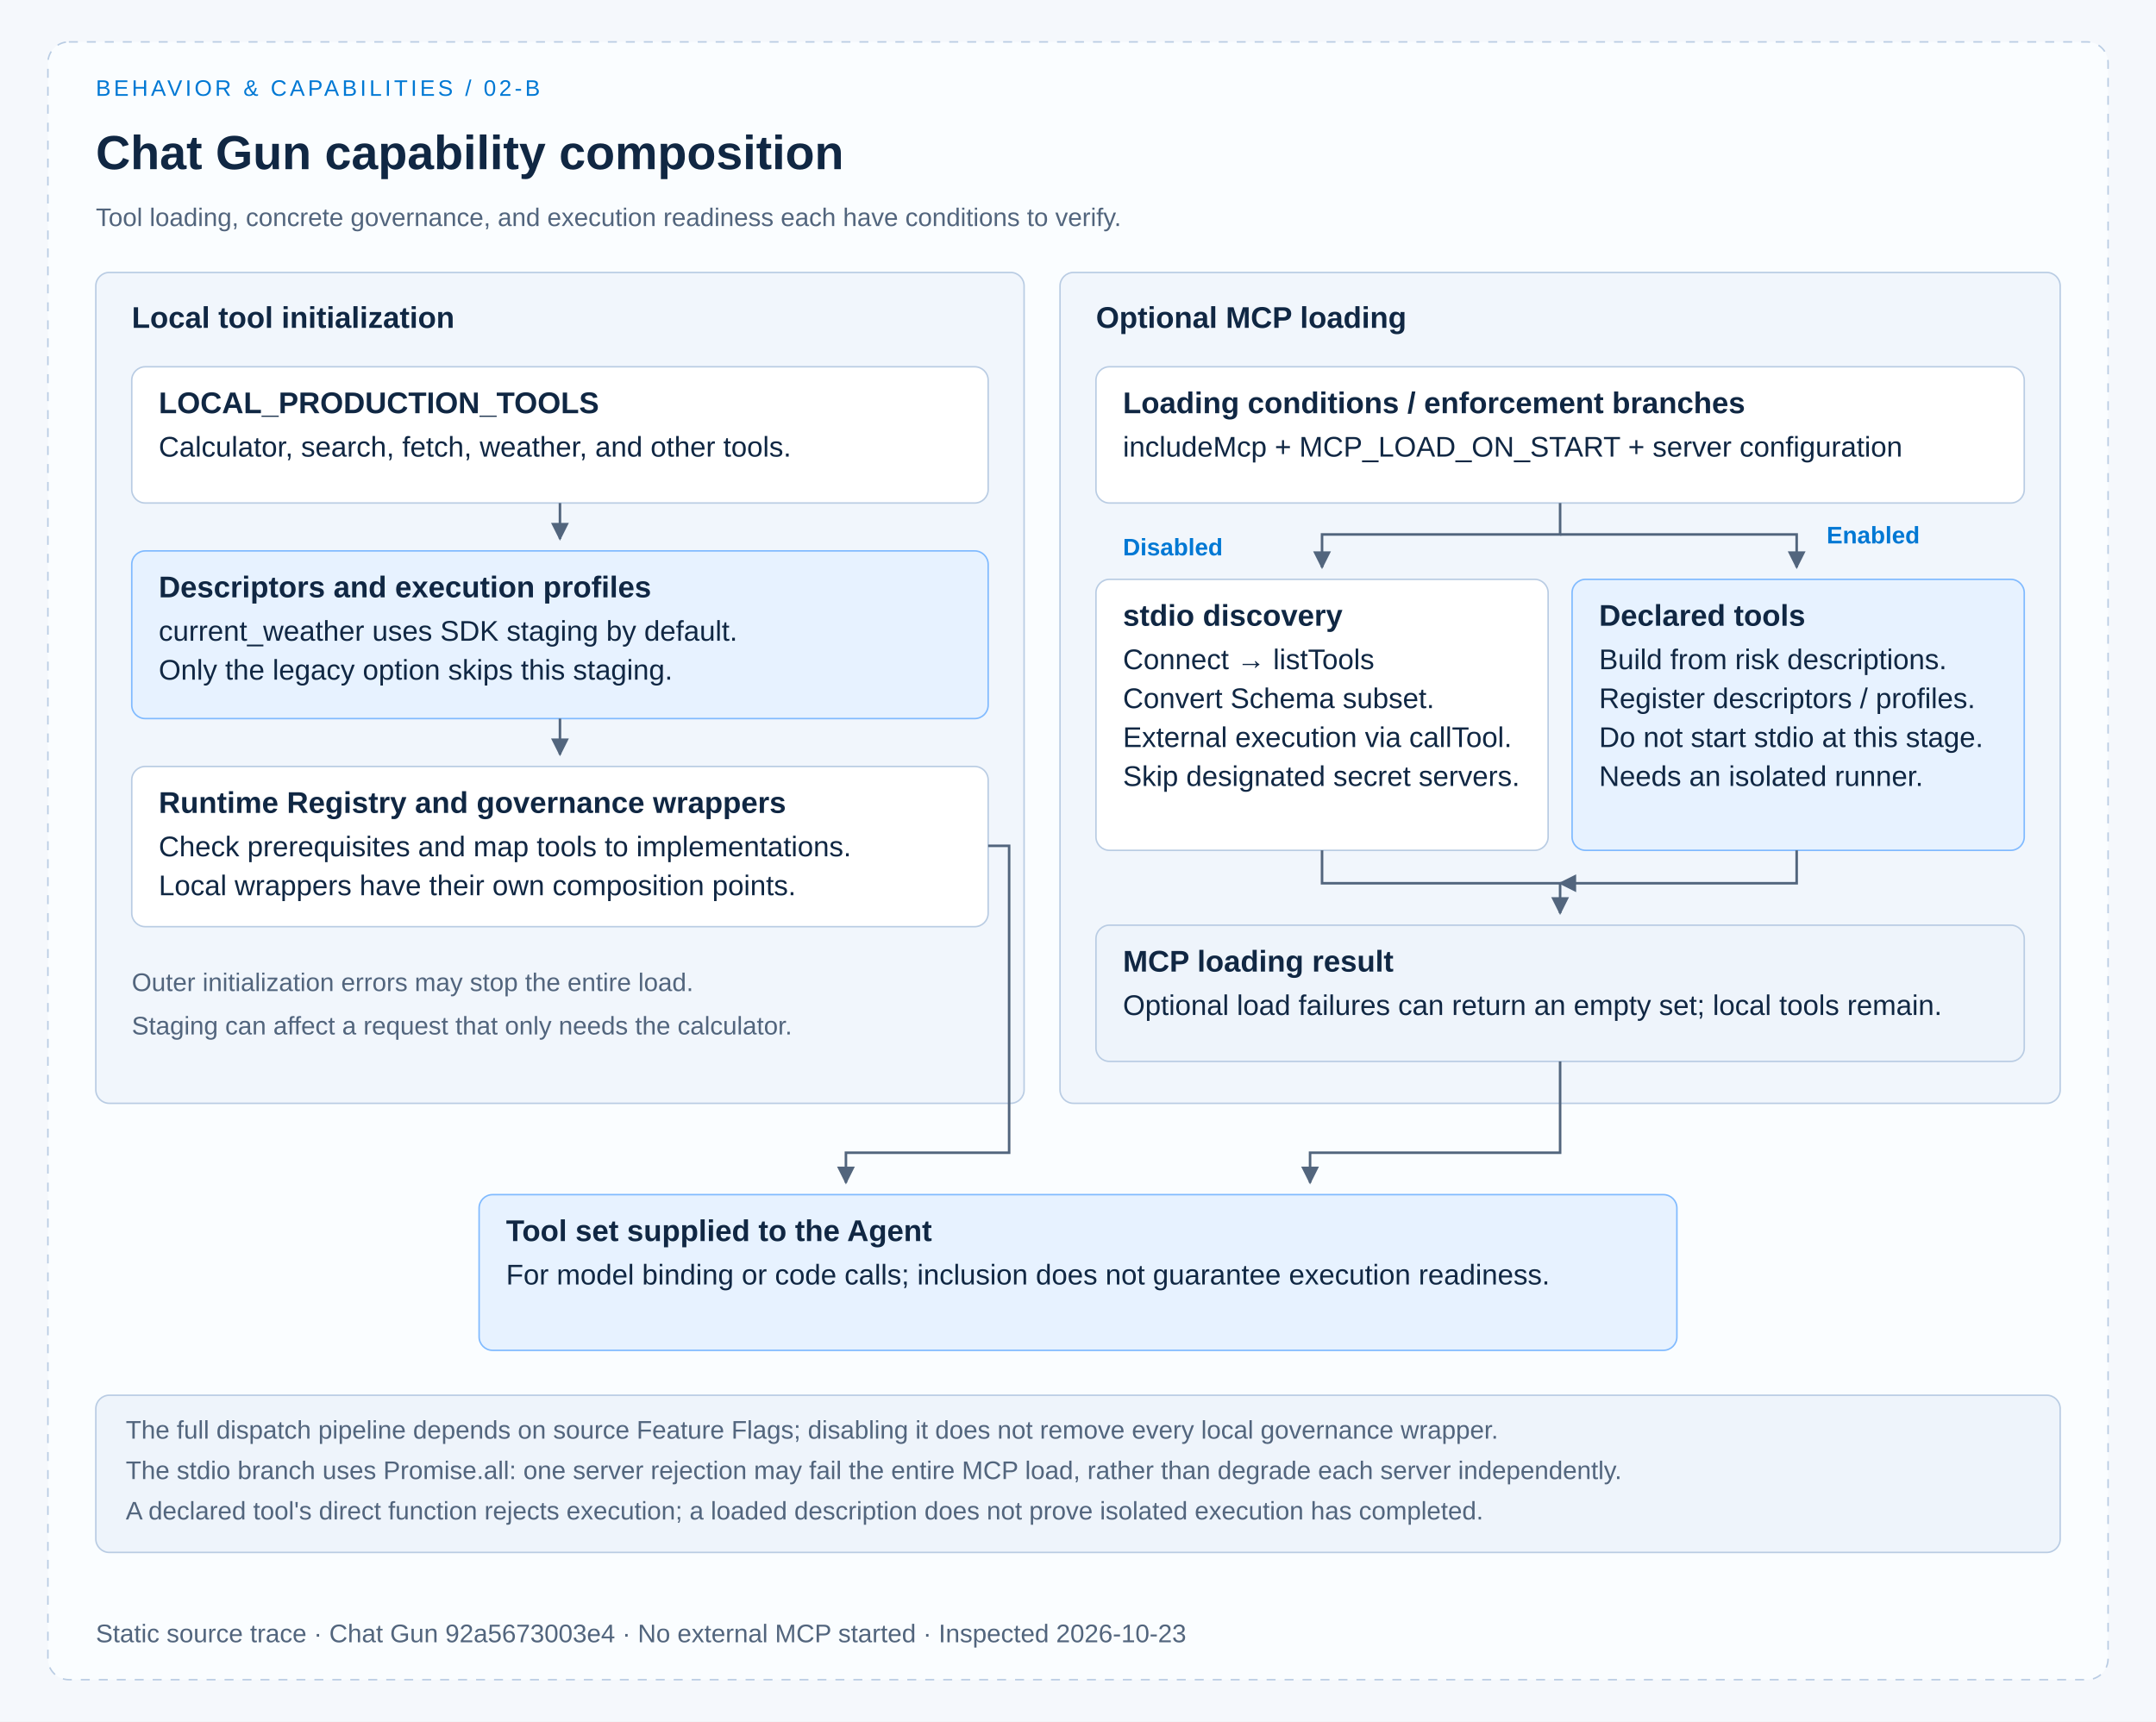
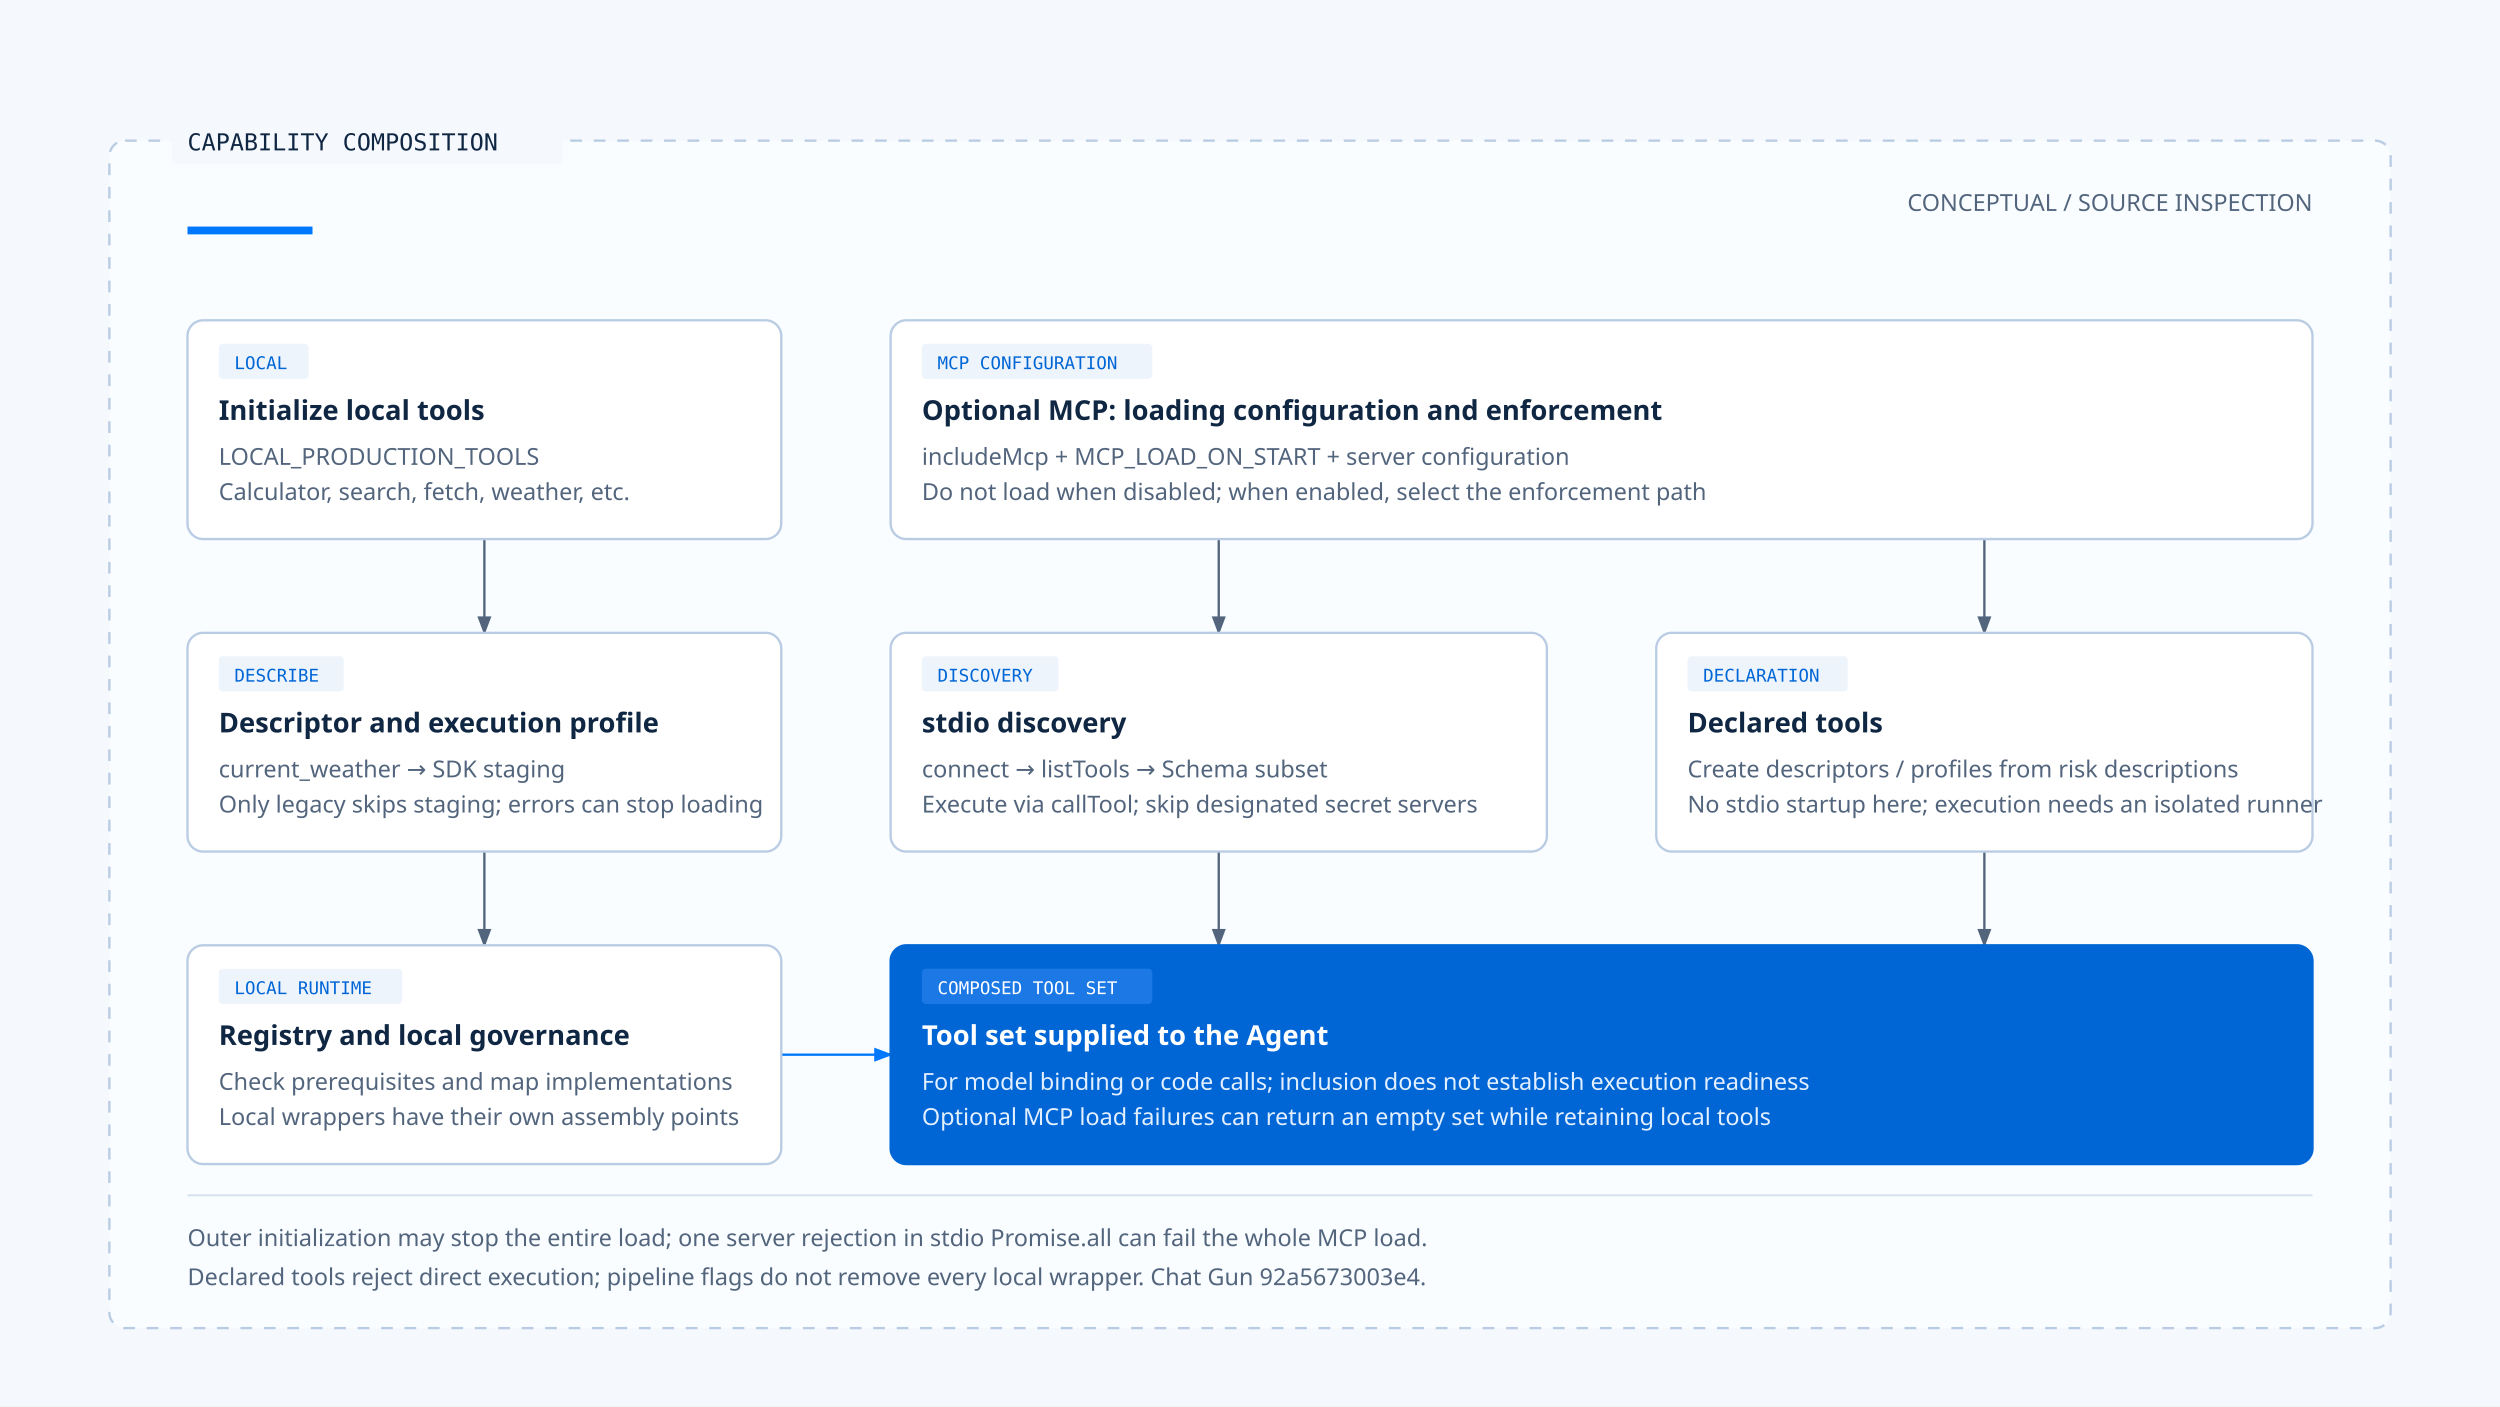
- <svg xmlns="http://www.w3.org/2000/svg" viewBox="0 0 1440 1150" width="1440" height="1150" lang="en" role="img" aria-labelledby="title desc">
+ <svg xmlns="http://www.w3.org/2000/svg" viewBox="0 0 1280 720" width="1280" height="720" lang="en" role="img" aria-labelledby="02-gun-capability-composition-en-title 02-gun-capability-composition-en-desc" id="d-02-gun-capability-composition-en-root">
  <defs>
-     <marker id="arrow" viewBox="0 0 10 10" refX="9" refY="5" markerWidth="7" markerHeight="7" orient="auto-start-reverse">
-       <path d="M 0 0 L 10 5 L 0 10 z" fill="#52657d" />
+     <style>#d-02-gun-capability-composition-en-root { color: #102743; font-family: 'Geist', 'Noto Sans TC', 'PingFang TC', 'Microsoft JhengHei', sans-serif; }
+       #d-02-gun-capability-composition-en-root nav, #d-02-gun-capability-composition-en-root p, #d-02-gun-capability-composition-en-root li { font-size:14px;line-height:1.8 }
+       #d-02-gun-capability-composition-en-root a { color:#0066d6 }
+       #d-02-gun-capability-composition-en-root .diagram-container { width:100%;overflow-x:auto }
+       #d-02-gun-capability-composition-en-root details { margin-top:24px;border-top:1px solid #b9cce3;padding-top:16px }
+       #d-02-gun-capability-composition-en-root summary { cursor:pointer;font-weight:600 }
+       #d-02-gun-capability-composition-en-root .notes { display:grid;grid-template-columns:repeat(auto-fit,minmax(280px,1fr));gap:20px }
+       #d-02-gun-capability-composition-en-root ul { padding-left:20px }
+       #d-02-gun-capability-composition-en-root nav, #d-02-gun-capability-composition-en-root details { display:none }
+       #d-02-gun-capability-composition-en-root .diagram-container { overflow-x:visible }</style>
+     <marker id="d-02-gun-capability-composition-en-02-gun-capability-composition-en-arrow" markerWidth="8" markerHeight="6" refX="7" refY="3" orient="auto">
+       <polygon points="0 0, 8 3, 0 6" fill="#52657d" />
+     </marker>
+     <marker id="d-02-gun-capability-composition-en-02-gun-capability-composition-en-arrow-accent" markerWidth="8" markerHeight="6" refX="7" refY="3" orient="auto">
+       <polygon points="0 0, 8 3, 0 6" fill="#0078fc" />
    </marker>
  </defs>
-   <style>text{font-family:'Segoe UI',Arial,sans-serif;fill:#102743}.title{font-size:32px;font-weight:700}.heading{font-size:20px;font-weight:600}.body{font-size:19px}.small{font-size:17px;fill:#52657d}.kicker{font-size:15px;fill:#0078d4;letter-spacing:2px}.label{font-size:16px;fill:#0078d4;font-weight:600}</style>
-   <rect width="1440" height="1150" fill="#f5f8fc" />
-   <rect x="32" y="28" width="1376" height="1094" rx="14" fill="#fafdff" stroke="#b9cce3" stroke-dasharray="6 6" />
-   <text x="64" y="64" class="kicker">BEHAVIOR &amp; CAPABILITIES / 02-B</text>
-   <text x="64" y="113" class="title">Chat Gun capability composition</text>
-   <text x="64" y="151" class="small">Tool loading, concrete governance, and execution readiness each have conditions to verify.</text>
-   <rect x="64" y="182" width="620" height="555" rx="9" fill="#f1f6fc" stroke="#b9cce3" />
-   <rect x="708" y="182" width="668" height="555" rx="9" fill="#f1f6fc" stroke="#b9cce3" />
-   <text x="88" y="219" class="heading">Local tool initialization</text>
-   <text x="732" y="219" class="heading">Optional MCP loading</text>
-   <g data-node="LOCAL_PRODUCTION_TOOLS">
-     <rect x="88" y="245" width="572" height="91" rx="9" fill="#fff" stroke="#b9cce3" />
-     <text x="106" y="276" class="heading">LOCAL_PRODUCTION_TOOLS</text>
-     <text x="106" y="305" class="body">Calculator, search, fetch, weather, and other tools.</text>
+   <rect width="1280" height="720" fill="#f5f8fc" />
+   <rect x="56" y="72" width="1168" height="608" rx="8" fill="#fafdff" stroke="#b9cce3" stroke-width="1.2" stroke-dasharray="6 6" />
+   <rect x="88" y="60" width="200" height="24" fill="#f5f8fc" />
+   <text x="96" y="77" font-size="12" fill="#102743" font-weight="500" font-family="'Geist Mono', 'Consolas', 'Microsoft JhengHei', monospace">CAPABILITY COMPOSITION</text>
+   <text x="1184" y="108" font-size="12" fill="#52657d" font-weight="400" font-family="'Geist', 'Noto Sans TC', 'PingFang TC', 'Microsoft JhengHei', sans-serif" text-anchor="end">CONCEPTUAL / SOURCE INSPECTION</text>
+   <rect x="96" y="116" width="64" height="4" fill="#0078fc" />
+   <path d="M248 276 L248 324" fill="none" stroke="#52657d" stroke-width="1.2" marker-end="url(#d-02-gun-capability-composition-en-02-gun-capability-composition-en-arrow)" />
+   <path d="M248 436 L248 484" fill="none" stroke="#52657d" stroke-width="1.2" marker-end="url(#d-02-gun-capability-composition-en-02-gun-capability-composition-en-arrow)" />
+   <path d="M624 276 L624 324" fill="none" stroke="#52657d" stroke-width="1.2" marker-end="url(#d-02-gun-capability-composition-en-02-gun-capability-composition-en-arrow)" />
+   <path d="M1016 276 L1016 324" fill="none" stroke="#52657d" stroke-width="1.2" marker-end="url(#d-02-gun-capability-composition-en-02-gun-capability-composition-en-arrow)" />
+   <path d="M624 436 L624 484" fill="none" stroke="#52657d" stroke-width="1.2" marker-end="url(#d-02-gun-capability-composition-en-02-gun-capability-composition-en-arrow)" />
+   <path d="M1016 436 L1016 484" fill="none" stroke="#52657d" stroke-width="1.2" marker-end="url(#d-02-gun-capability-composition-en-02-gun-capability-composition-en-arrow)" />
+   <path d="M400 540 L456 540" fill="none" stroke="#0078fc" stroke-width="1.2" marker-end="url(#d-02-gun-capability-composition-en-02-gun-capability-composition-en-arrow-accent)" />
+   <g data-node="true">
+     <rect x="96" y="164" width="304" height="112" rx="8" fill="#ffffff" stroke="#b9cce3" stroke-width="1.2" />
+     <rect x="112" y="176" width="46" height="18" rx="2" fill="#eef4fb" />
+     <text x="120" y="189" font-size="9" fill="#0066d6" font-weight="500" font-family="'Geist Mono', 'Consolas', 'Microsoft JhengHei', monospace">LOCAL</text>
+     <text x="112" y="215" font-size="14" fill="#102743" font-weight="600" font-family="'Geist', 'Noto Sans TC', 'PingFang TC', 'Microsoft JhengHei', sans-serif">Initialize local tools</text>
+     <text x="112" y="238" font-size="12" fill="#52657d" font-weight="400" font-family="'Geist', 'Noto Sans TC', 'PingFang TC', 'Microsoft JhengHei', sans-serif">LOCAL_PRODUCTION_TOOLS</text>
+     <text x="112" y="256" font-size="12" fill="#52657d" font-weight="400" font-family="'Geist', 'Noto Sans TC', 'PingFang TC', 'Microsoft JhengHei', sans-serif">Calculator, search, fetch, weather, etc.</text>
  </g>
-   <path d="M 374 336 V 360" fill="none" stroke="#52657d" stroke-width="1.7" marker-end="url(#arrow)" />
-   <g data-node="Descriptors and execution profiles">
-     <rect x="88" y="368" width="572" height="112" rx="9" fill="#e7f2ff" stroke="#80baff" />
-     <text x="106" y="399" class="heading">Descriptors and execution profiles</text>
-     <text x="106" y="428" class="body">current_weather uses SDK staging by default.</text>
-     <text x="106" y="454" class="body">Only the legacy option skips this staging.</text>
+   <g data-node="true">
+     <rect x="96" y="324" width="304" height="112" rx="8" fill="#ffffff" stroke="#b9cce3" stroke-width="1.2" />
+     <rect x="112" y="336" width="64" height="18" rx="2" fill="#eef4fb" />
+     <text x="120" y="349" font-size="9" fill="#0066d6" font-weight="500" font-family="'Geist Mono', 'Consolas', 'Microsoft JhengHei', monospace">DESCRIBE</text>
+     <text x="112" y="375" font-size="14" fill="#102743" font-weight="600" font-family="'Geist', 'Noto Sans TC', 'PingFang TC', 'Microsoft JhengHei', sans-serif">Descriptor and execution profile</text>
+     <text x="112" y="398" font-size="12" fill="#52657d" font-weight="400" font-family="'Geist', 'Noto Sans TC', 'PingFang TC', 'Microsoft JhengHei', sans-serif">current_weather → SDK staging</text>
+     <text x="112" y="416" font-size="12" fill="#52657d" font-weight="400" font-family="'Geist', 'Noto Sans TC', 'PingFang TC', 'Microsoft JhengHei', sans-serif">Only legacy skips staging; errors can stop loading</text>
  </g>
-   <path d="M 374 480 V 504" fill="none" stroke="#52657d" stroke-width="1.7" marker-end="url(#arrow)" />
-   <g data-node="Runtime Registry and governance wrappers">
-     <rect x="88" y="512" width="572" height="107" rx="9" fill="#fff" stroke="#b9cce3" />
-     <text x="106" y="543" class="heading">Runtime Registry and governance wrappers</text>
-     <text x="106" y="572" class="body">Check prerequisites and map tools to implementations.</text>
-     <text x="106" y="598" class="body">Local wrappers have their own composition points.</text>
+   <g data-node="true">
+     <rect x="96" y="484" width="304" height="112" rx="8" fill="#ffffff" stroke="#b9cce3" stroke-width="1.2" />
+     <rect x="112" y="496" width="94" height="18" rx="2" fill="#eef4fb" />
+     <text x="120" y="509" font-size="9" fill="#0066d6" font-weight="500" font-family="'Geist Mono', 'Consolas', 'Microsoft JhengHei', monospace">LOCAL RUNTIME</text>
+     <text x="112" y="535" font-size="14" fill="#102743" font-weight="600" font-family="'Geist', 'Noto Sans TC', 'PingFang TC', 'Microsoft JhengHei', sans-serif">Registry and local governance</text>
+     <text x="112" y="558" font-size="12" fill="#52657d" font-weight="400" font-family="'Geist', 'Noto Sans TC', 'PingFang TC', 'Microsoft JhengHei', sans-serif">Check prerequisites and map implementations</text>
+     <text x="112" y="576" font-size="12" fill="#52657d" font-weight="400" font-family="'Geist', 'Noto Sans TC', 'PingFang TC', 'Microsoft JhengHei', sans-serif">Local wrappers have their own assembly points</text>
  </g>
-   <text x="88" y="662" class="small">Outer initialization errors may stop the entire load.</text>
-   <text x="88" y="691" class="small">Staging can affect a request that only needs the calculator.</text>
-   <g data-node="Loading conditions / enforcement branches">
-     <rect x="732" y="245" width="620" height="91" rx="9" fill="#fff" stroke="#b9cce3" />
-     <text x="750" y="276" class="heading">Loading conditions / enforcement branches</text>
-     <text x="750" y="305" class="body">includeMcp + MCP_LOAD_ON_START + server configuration</text>
+   <g data-node="true">
+     <rect x="456" y="164" width="728" height="112" rx="8" fill="#ffffff" stroke="#b9cce3" stroke-width="1.2" />
+     <rect x="472" y="176" width="118" height="18" rx="2" fill="#eef4fb" />
+     <text x="480" y="189" font-size="9" fill="#0066d6" font-weight="500" font-family="'Geist Mono', 'Consolas', 'Microsoft JhengHei', monospace">MCP CONFIGURATION</text>
+     <text x="472" y="215" font-size="14" fill="#102743" font-weight="600" font-family="'Geist', 'Noto Sans TC', 'PingFang TC', 'Microsoft JhengHei', sans-serif">Optional MCP: loading configuration and enforcement</text>
+     <text x="472" y="238" font-size="12" fill="#52657d" font-weight="400" font-family="'Geist', 'Noto Sans TC', 'PingFang TC', 'Microsoft JhengHei', sans-serif">includeMcp + MCP_LOAD_ON_START + server configuration</text>
+     <text x="472" y="256" font-size="12" fill="#52657d" font-weight="400" font-family="'Geist', 'Noto Sans TC', 'PingFang TC', 'Microsoft JhengHei', sans-serif">Do not load when disabled; when enabled, select the enforcement path</text>
  </g>
-   <path d="M 1042 336 V 357 H 883 V 379" fill="none" stroke="#52657d" stroke-width="1.7" marker-end="url(#arrow)" />
-   <text x="750" y="371" class="label">Disabled</text>
-   <path d="M 1042 357 H 1200 V 379" fill="none" stroke="#52657d" stroke-width="1.7" marker-end="url(#arrow)" />
-   <text x="1220" y="363" class="label">Enabled</text>
-   <g data-node="stdio discovery">
-     <rect x="732" y="387" width="302" height="181" rx="9" fill="#fff" stroke="#b9cce3" />
-     <text x="750" y="418" class="heading">stdio discovery</text>
-     <text x="750" y="447" class="body">Connect → listTools</text>
-     <text x="750" y="473" class="body">Convert Schema subset.</text>
-     <text x="750" y="499" class="body">External execution via callTool.</text>
-     <text x="750" y="525" class="body">Skip designated secret servers.</text>
+   <g data-node="true">
+     <rect x="456" y="324" width="336" height="112" rx="8" fill="#ffffff" stroke="#b9cce3" stroke-width="1.2" />
+     <rect x="472" y="336" width="70" height="18" rx="2" fill="#eef4fb" />
+     <text x="480" y="349" font-size="9" fill="#0066d6" font-weight="500" font-family="'Geist Mono', 'Consolas', 'Microsoft JhengHei', monospace">DISCOVERY</text>
+     <text x="472" y="375" font-size="14" fill="#102743" font-weight="600" font-family="'Geist', 'Noto Sans TC', 'PingFang TC', 'Microsoft JhengHei', sans-serif">stdio discovery</text>
+     <text x="472" y="398" font-size="12" fill="#52657d" font-weight="400" font-family="'Geist', 'Noto Sans TC', 'PingFang TC', 'Microsoft JhengHei', sans-serif">connect → listTools → Schema subset</text>
+     <text x="472" y="416" font-size="12" fill="#52657d" font-weight="400" font-family="'Geist', 'Noto Sans TC', 'PingFang TC', 'Microsoft JhengHei', sans-serif">Execute via callTool; skip designated secret servers</text>
  </g>
-   <g data-node="Declared tools">
-     <rect x="1050" y="387" width="302" height="181" rx="9" fill="#e7f2ff" stroke="#80baff" />
-     <text x="1068" y="418" class="heading">Declared tools</text>
-     <text x="1068" y="447" class="body">Build from risk descriptions.</text>
-     <text x="1068" y="473" class="body">Register descriptors / profiles.</text>
-     <text x="1068" y="499" class="body">Do not start stdio at this stage.</text>
-     <text x="1068" y="525" class="body">Needs an isolated runner.</text>
+   <g data-node="true">
+     <rect x="848" y="324" width="336" height="112" rx="8" fill="#ffffff" stroke="#b9cce3" stroke-width="1.2" />
+     <rect x="864" y="336" width="82" height="18" rx="2" fill="#eef4fb" />
+     <text x="872" y="349" font-size="9" fill="#0066d6" font-weight="500" font-family="'Geist Mono', 'Consolas', 'Microsoft JhengHei', monospace">DECLARATION</text>
+     <text x="864" y="375" font-size="14" fill="#102743" font-weight="600" font-family="'Geist', 'Noto Sans TC', 'PingFang TC', 'Microsoft JhengHei', sans-serif">Declared tools</text>
+     <text x="864" y="398" font-size="12" fill="#52657d" font-weight="400" font-family="'Geist', 'Noto Sans TC', 'PingFang TC', 'Microsoft JhengHei', sans-serif">Create descriptors / profiles from risk descriptions</text>
+     <text x="864" y="416" font-size="12" fill="#52657d" font-weight="400" font-family="'Geist', 'Noto Sans TC', 'PingFang TC', 'Microsoft JhengHei', sans-serif">No stdio startup here; execution needs an isolated runner</text>
  </g>
-   <path d="M 883 568 V 590 H 1042 V 610" fill="none" stroke="#52657d" stroke-width="1.7" marker-end="url(#arrow)" />
-   <path d="M 1200 568 V 590 H 1042" fill="none" stroke="#52657d" stroke-width="1.7" marker-end="url(#arrow)" />
-   <g data-node="MCP loading result">
-     <rect x="732" y="618" width="620" height="91" rx="9" fill="#eef4fb" stroke="#b9cce3" />
-     <text x="750" y="649" class="heading">MCP loading result</text>
-     <text x="750" y="678" class="body">Optional load failures can return an empty set; local tools remain.</text>
+   <g data-node="true">
+     <rect x="456" y="484" width="728" height="112" rx="8" fill="#0066d6" stroke="#0066d6" stroke-width="1.2" />
+     <rect x="472" y="496" width="118" height="18" rx="2" fill="#1c78e4" />
+     <text x="480" y="509" font-size="9" fill="#ffffff" font-weight="500" font-family="'Geist Mono', 'Consolas', 'Microsoft JhengHei', monospace">COMPOSED TOOL SET</text>
+     <text x="472" y="535" font-size="14" fill="#ffffff" font-weight="600" font-family="'Geist', 'Noto Sans TC', 'PingFang TC', 'Microsoft JhengHei', sans-serif">Tool set supplied to the Agent</text>
+     <text x="472" y="558" font-size="12" fill="#e2efff" font-weight="400" font-family="'Geist', 'Noto Sans TC', 'PingFang TC', 'Microsoft JhengHei', sans-serif">For model binding or code calls; inclusion does not establish execution readiness</text>
+     <text x="472" y="576" font-size="12" fill="#e2efff" font-weight="400" font-family="'Geist', 'Noto Sans TC', 'PingFang TC', 'Microsoft JhengHei', sans-serif">Optional MCP load failures can return an empty set while retaining local tools</text>
  </g>
-   <path d="M 660 565 H 674 V 770 H 565 V 790" fill="none" stroke="#52657d" stroke-width="1.7" marker-end="url(#arrow)" />
-   <path d="M 1042 709 V 770 H 875 V 790" fill="none" stroke="#52657d" stroke-width="1.7" marker-end="url(#arrow)" />
-   <g data-node="Tool set supplied to the Agent">
-     <rect x="320" y="798" width="800" height="104" rx="9" fill="#e7f2ff" stroke="#80baff" />
-     <text x="338" y="829" class="heading">Tool set supplied to the Agent</text>
-     <text x="338" y="858" class="body">For model binding or code calls; inclusion does not guarantee execution readiness.</text>
-   </g>
-   <rect x="64" y="932" width="1312" height="105" rx="9" fill="#eef4fb" stroke="#b9cce3" />
-   <text x="84" y="961" class="small">The full dispatch pipeline depends on source Feature Flags; disabling it does not remove every local governance wrapper.</text>
-   <text x="84" y="988" class="small">The stdio branch uses Promise.all: one server rejection may fail the entire MCP load, rather than degrade each server independently.</text>
-   <text x="84" y="1015" class="small">A declared tool's direct function rejects execution; a loaded description does not prove isolated execution has completed.</text>
-   <text x="64" y="1097" class="small">Static source trace · Chat Gun 92a5673003e4 · No external MCP started · Inspected 2026-10-23</text>
+   <path d="M96 612 H1184" stroke="#d5e1ee" stroke-width="1" />
+   <text x="96" y="638" font-size="12" fill="#52657d" font-weight="400" font-family="'Geist', 'Noto Sans TC', 'PingFang TC', 'Microsoft JhengHei', sans-serif">Outer initialization may stop the entire load; one server rejection in stdio Promise.all can fail the whole MCP load.</text>
+   <text x="96" y="658" font-size="12" fill="#52657d" font-weight="400" font-family="'Geist', 'Noto Sans TC', 'PingFang TC', 'Microsoft JhengHei', sans-serif">Declared tools reject direct execution; pipeline flags do not remove every local wrapper. Chat Gun 92a5673003e4.</text>
</svg>
